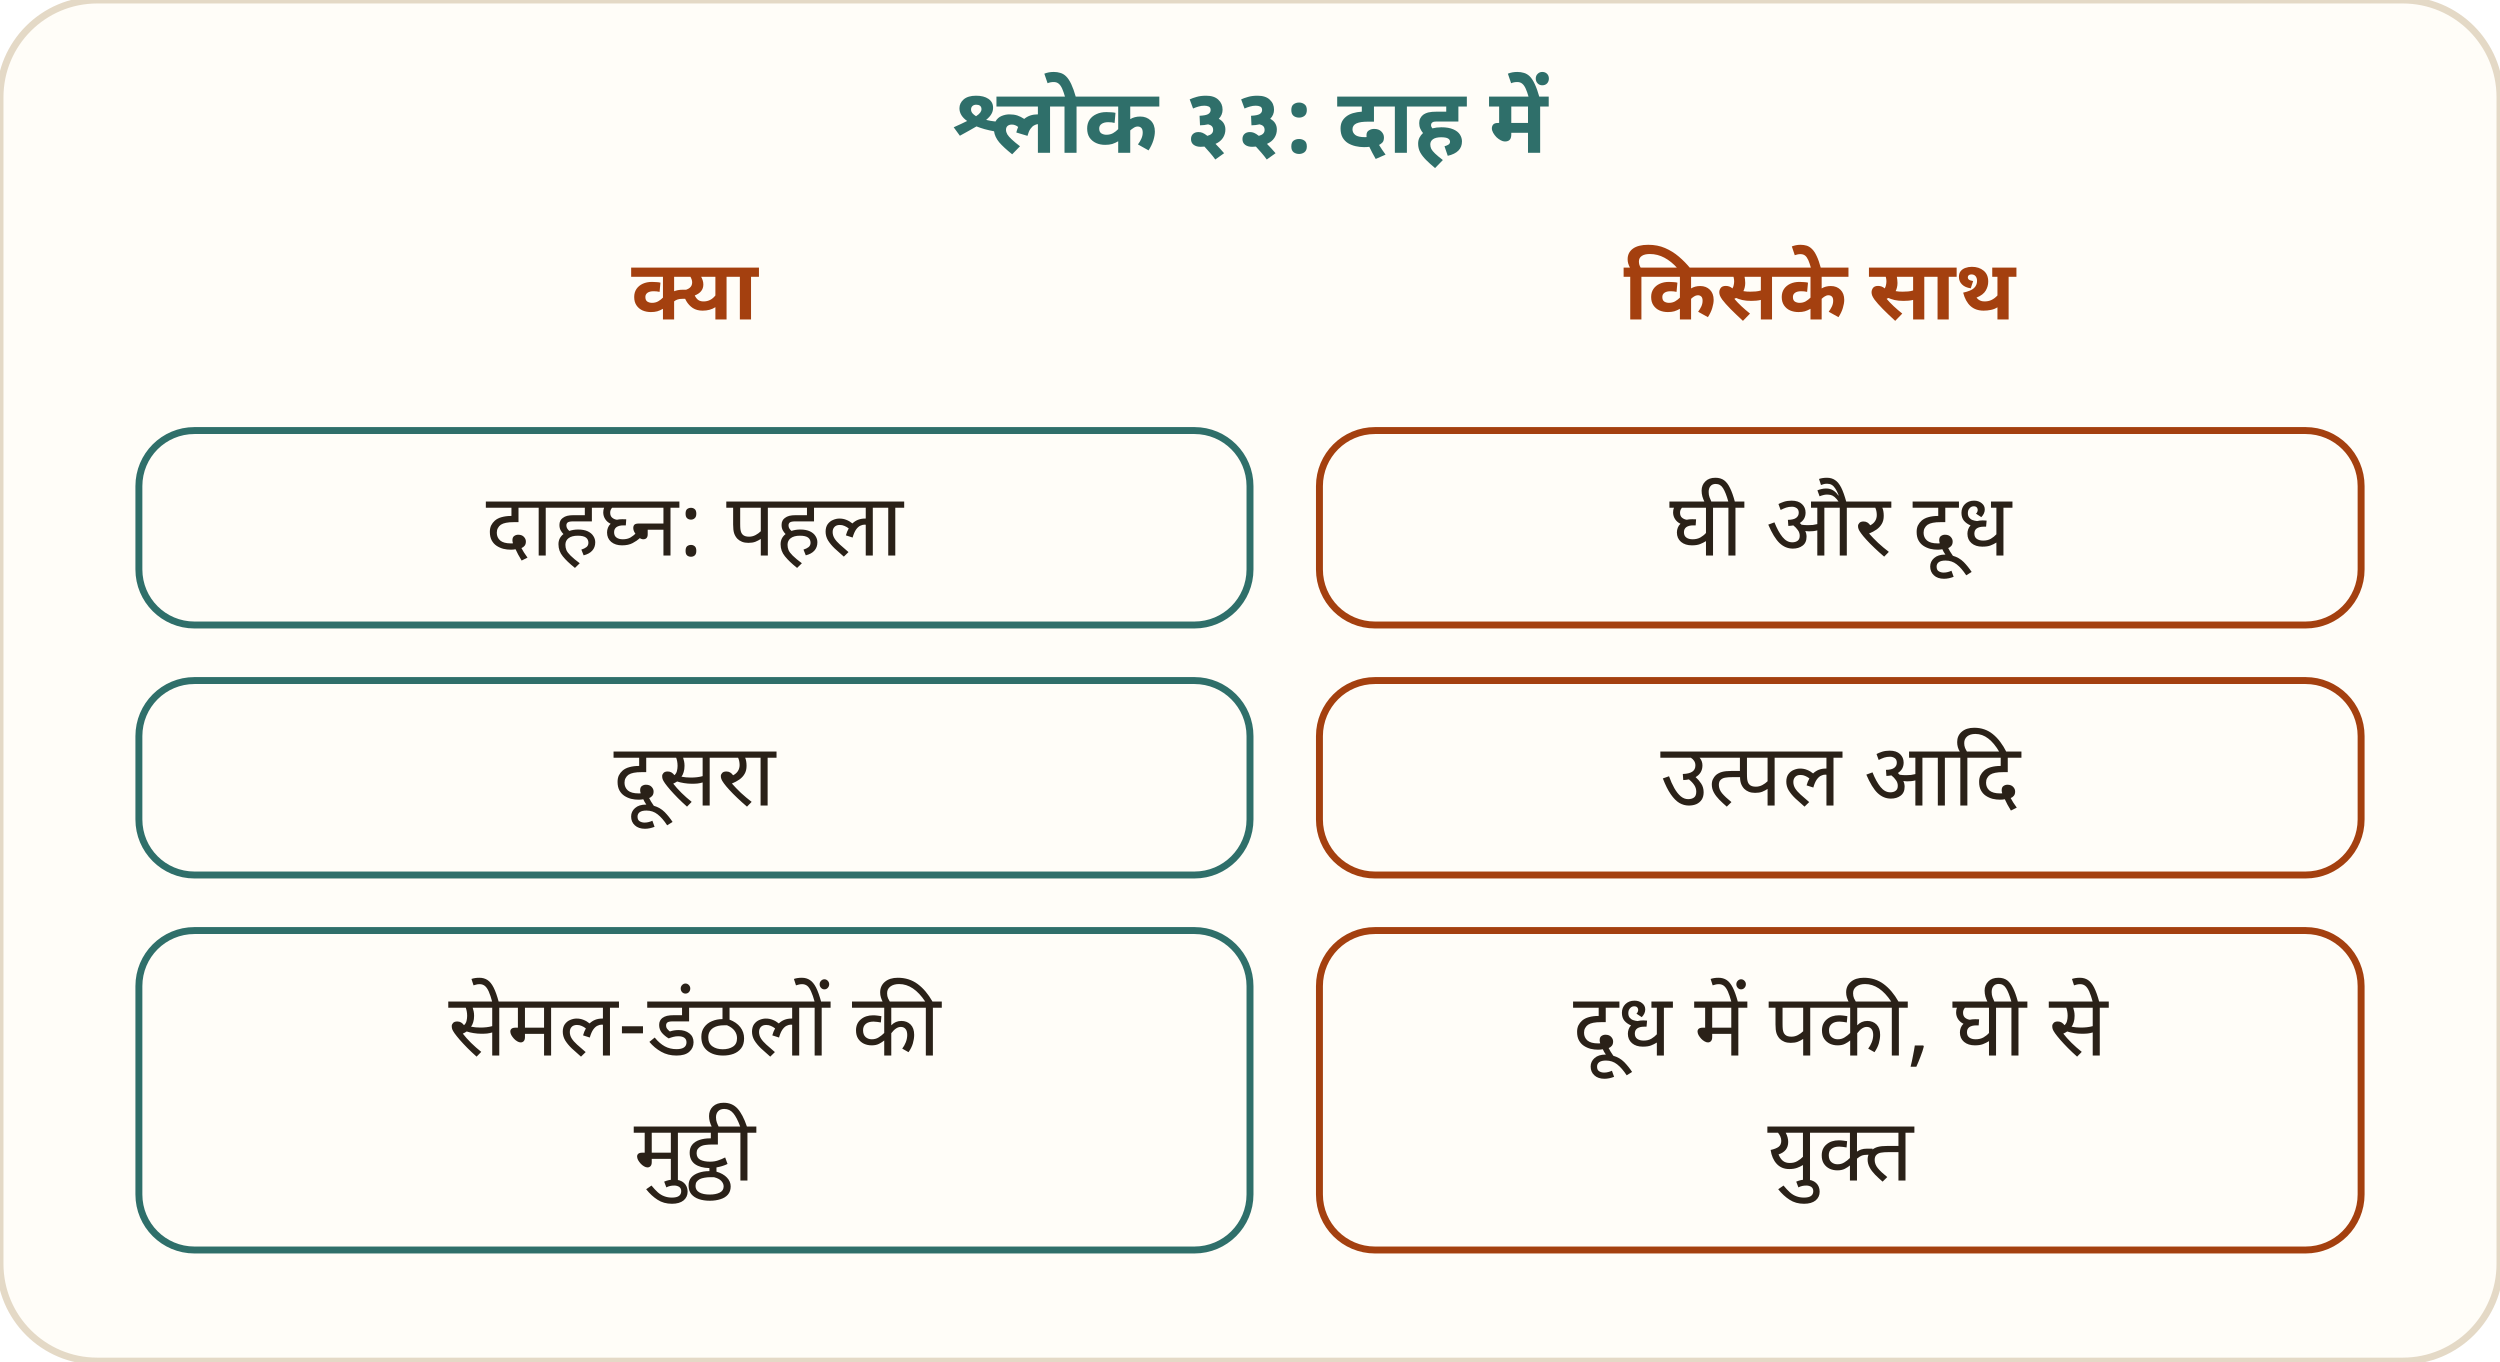
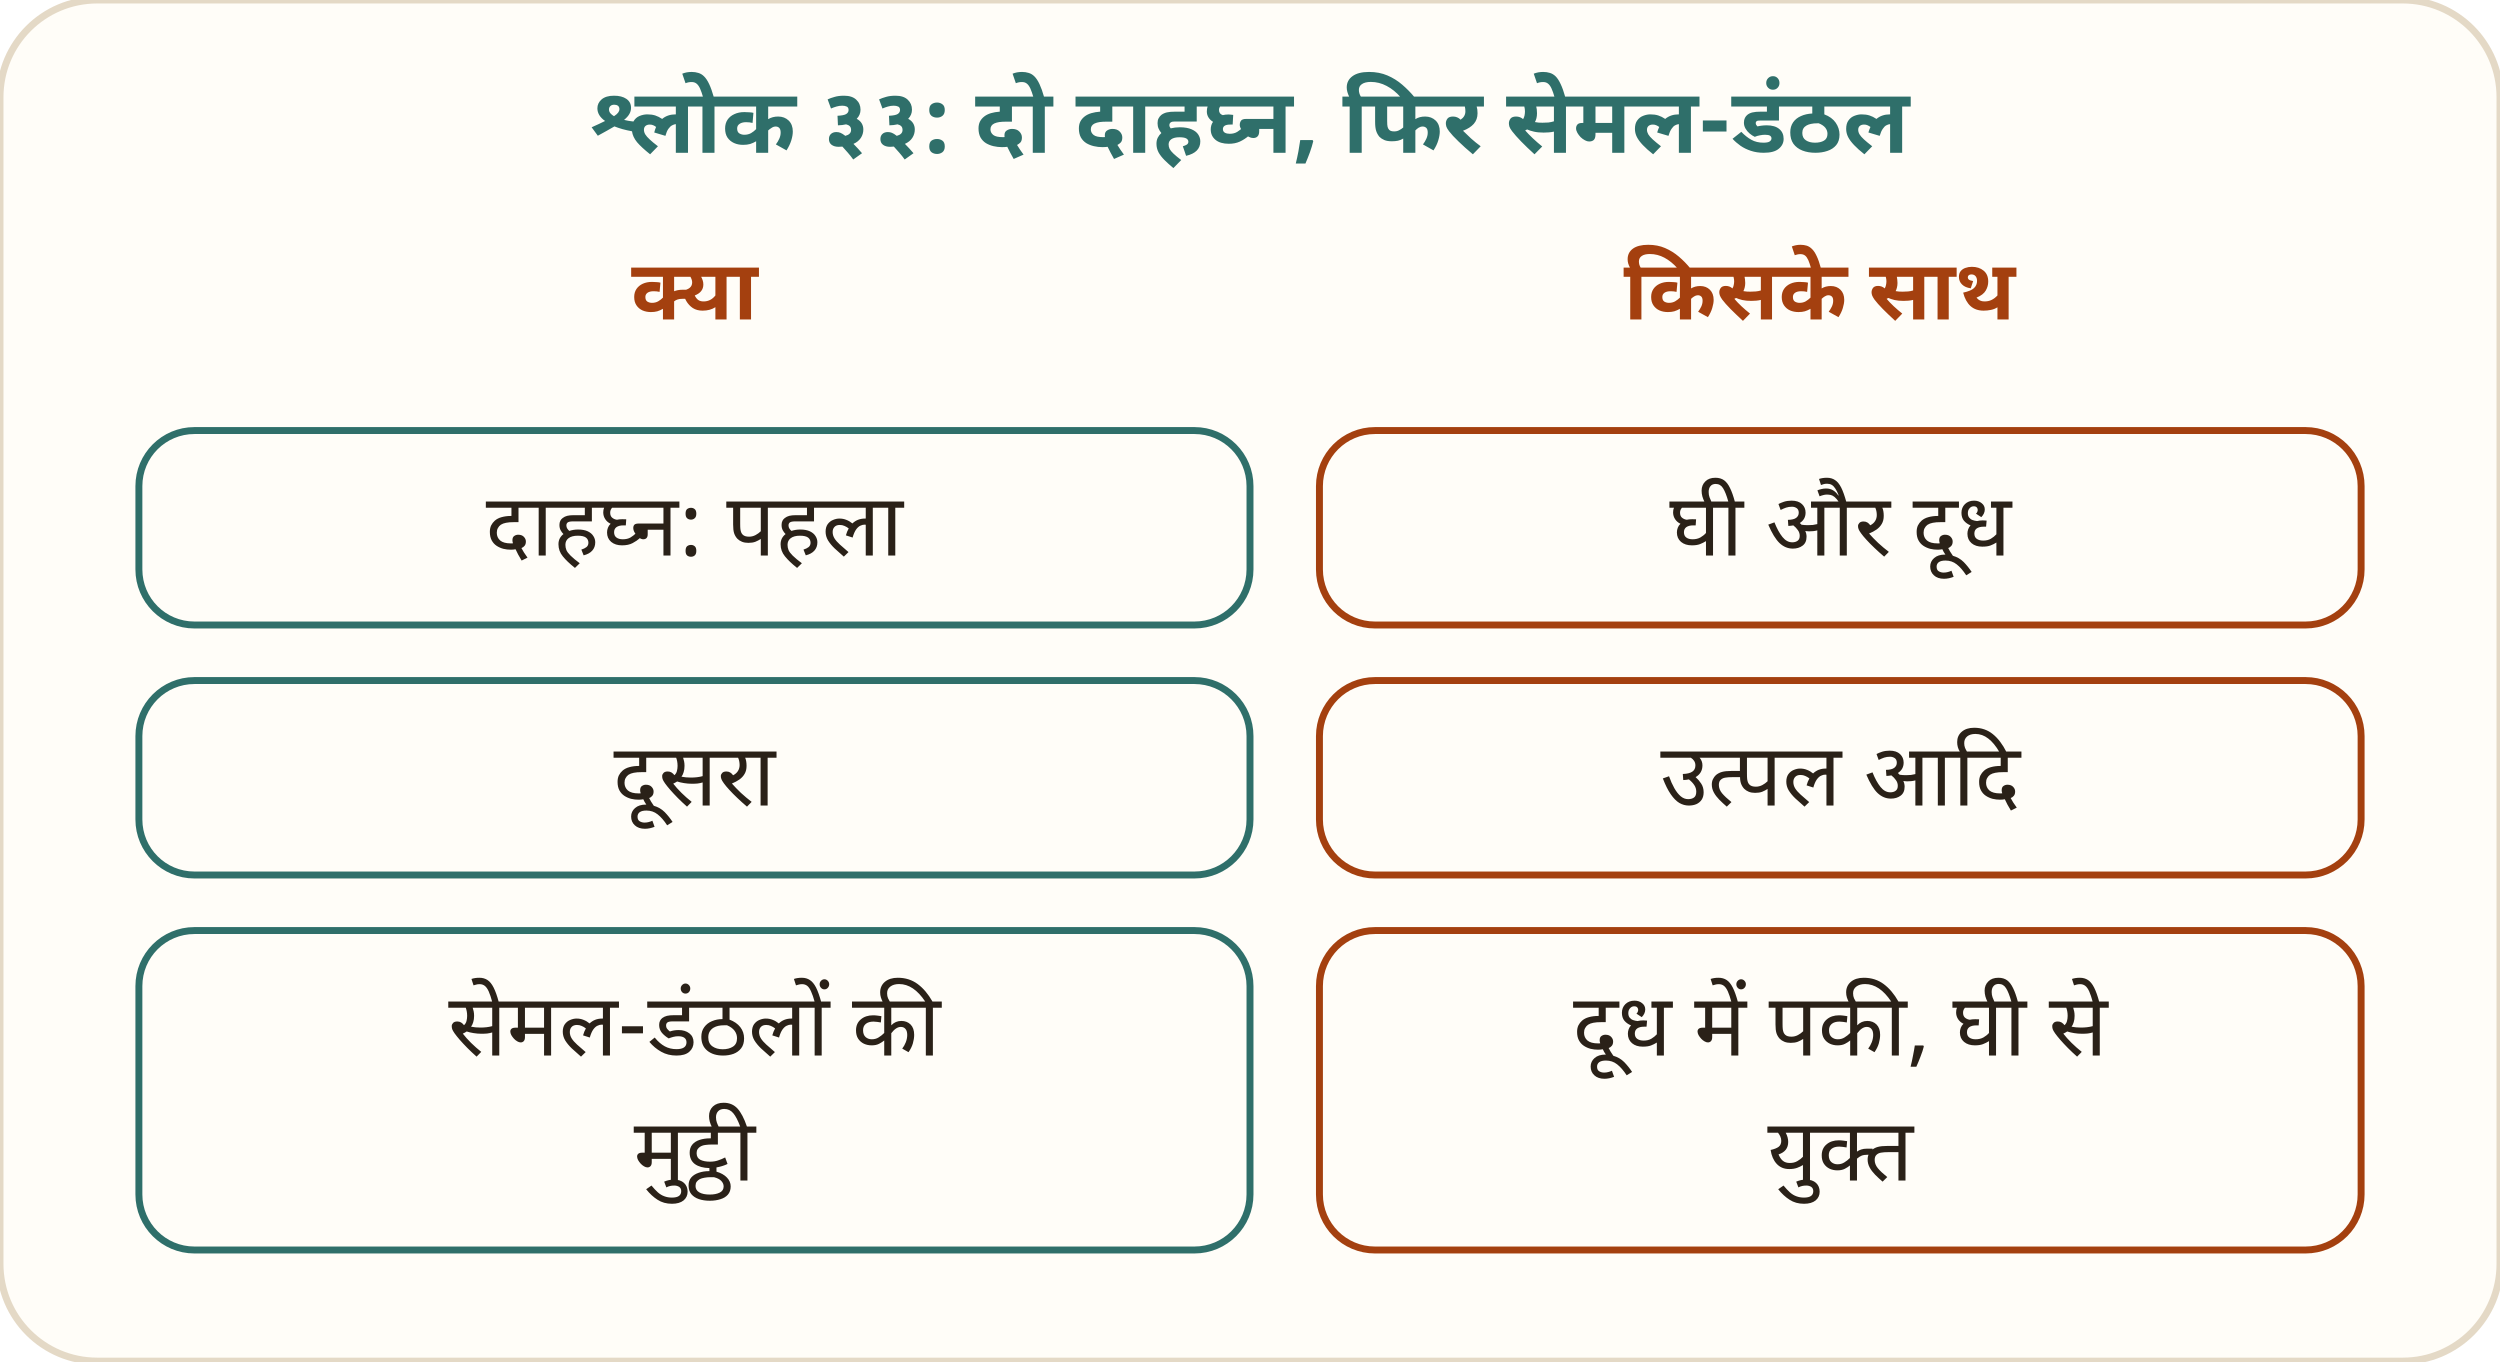
<svg xmlns="http://www.w3.org/2000/svg" viewBox="0 0 360 196" role="img">
  <rect width="360" height="196" rx="14" fill="#fffdf8" stroke="#e4d9c6" />
-   <text x="180" y="22" font-family="'Noto Sans Devanagari','Mukta','Nirmala UI','Mangal',sans-serif" font-size="13" font-weight="700" fill="#2f6f6a" text-anchor="middle">श्लोक ३३: दाह में</text>
+   <text x="180" y="22" font-family="'Noto Sans Devanagari','Mukta','Nirmala UI','Mangal',sans-serif" font-size="13" font-weight="700" fill="#2f6f6a" text-anchor="middle">श्लोक ३३: दो दाहघ्न, फिर सेमल-डंठल</text>
  <text x="100" y="46" font-family="'Noto Sans Devanagari','Mukta','Nirmala UI','Mangal',sans-serif" font-size="12" font-weight="700" fill="#a4400f" text-anchor="middle">क्या</text>
  <text x="262" y="46" font-family="'Noto Sans Devanagari','Mukta','Nirmala UI','Mangal',sans-serif" font-size="12" font-weight="700" fill="#a4400f" text-anchor="middle">किसके साथ</text>
  <rect x="20" y="62" width="160" height="28" rx="8" fill="#fffdf8" stroke="#2f6f6a" />
  <text x="100.0" y="80.0" font-family="'Noto Sans Devanagari','Mukta','Nirmala UI','Mangal',sans-serif" font-size="12.5" font-weight="500" fill="#2a2118" text-anchor="middle">दाहघ्न: पहला</text>
  <rect x="190" y="62" width="150" height="28" rx="8" fill="#fffdf8" stroke="#a4400f" />
  <text x="265.0" y="80.0" font-family="'Noto Sans Devanagari','Mukta','Nirmala UI','Mangal',sans-serif" font-size="12.5" font-weight="500" fill="#2a2118" text-anchor="middle">घी और दूध</text>
  <rect x="20" y="98" width="160" height="28" rx="8" fill="#fffdf8" stroke="#2f6f6a" />
  <text x="100.0" y="116.0" font-family="'Noto Sans Devanagari','Mukta','Nirmala UI','Mangal',sans-serif" font-size="12.5" font-weight="500" fill="#2a2118" text-anchor="middle">दूसरा</text>
  <rect x="190" y="98" width="150" height="28" rx="8" fill="#fffdf8" stroke="#a4400f" />
  <text x="265.0" y="116.0" font-family="'Noto Sans Devanagari','Mukta','Nirmala UI','Mangal',sans-serif" font-size="12.5" font-weight="500" fill="#2a2118" text-anchor="middle">उत्पल आदि</text>
  <rect x="20" y="134" width="160" height="46" rx="8" fill="#fffdf8" stroke="#2f6f6a" />
  <text x="100.0" y="152.0" font-family="'Noto Sans Devanagari','Mukta','Nirmala UI','Mangal',sans-serif" font-size="12.5" font-weight="500" fill="#2a2118" text-anchor="middle">सेमल-डंठलों की</text>
  <text x="100.0" y="170.0" font-family="'Noto Sans Devanagari','Mukta','Nirmala UI','Mangal',sans-serif" font-size="12.5" font-weight="500" fill="#2a2118" text-anchor="middle">मुट्ठी</text>
  <rect x="190" y="134" width="150" height="46" rx="8" fill="#fffdf8" stroke="#a4400f" />
  <text x="265.0" y="152.0" font-family="'Noto Sans Devanagari','Mukta','Nirmala UI','Mangal',sans-serif" font-size="12.5" font-weight="500" fill="#2a2118" text-anchor="middle">दूध में पकी, घी से</text>
  <text x="265.0" y="170.0" font-family="'Noto Sans Devanagari','Mukta','Nirmala UI','Mangal',sans-serif" font-size="12.5" font-weight="500" fill="#2a2118" text-anchor="middle">युक्त</text>
</svg>
